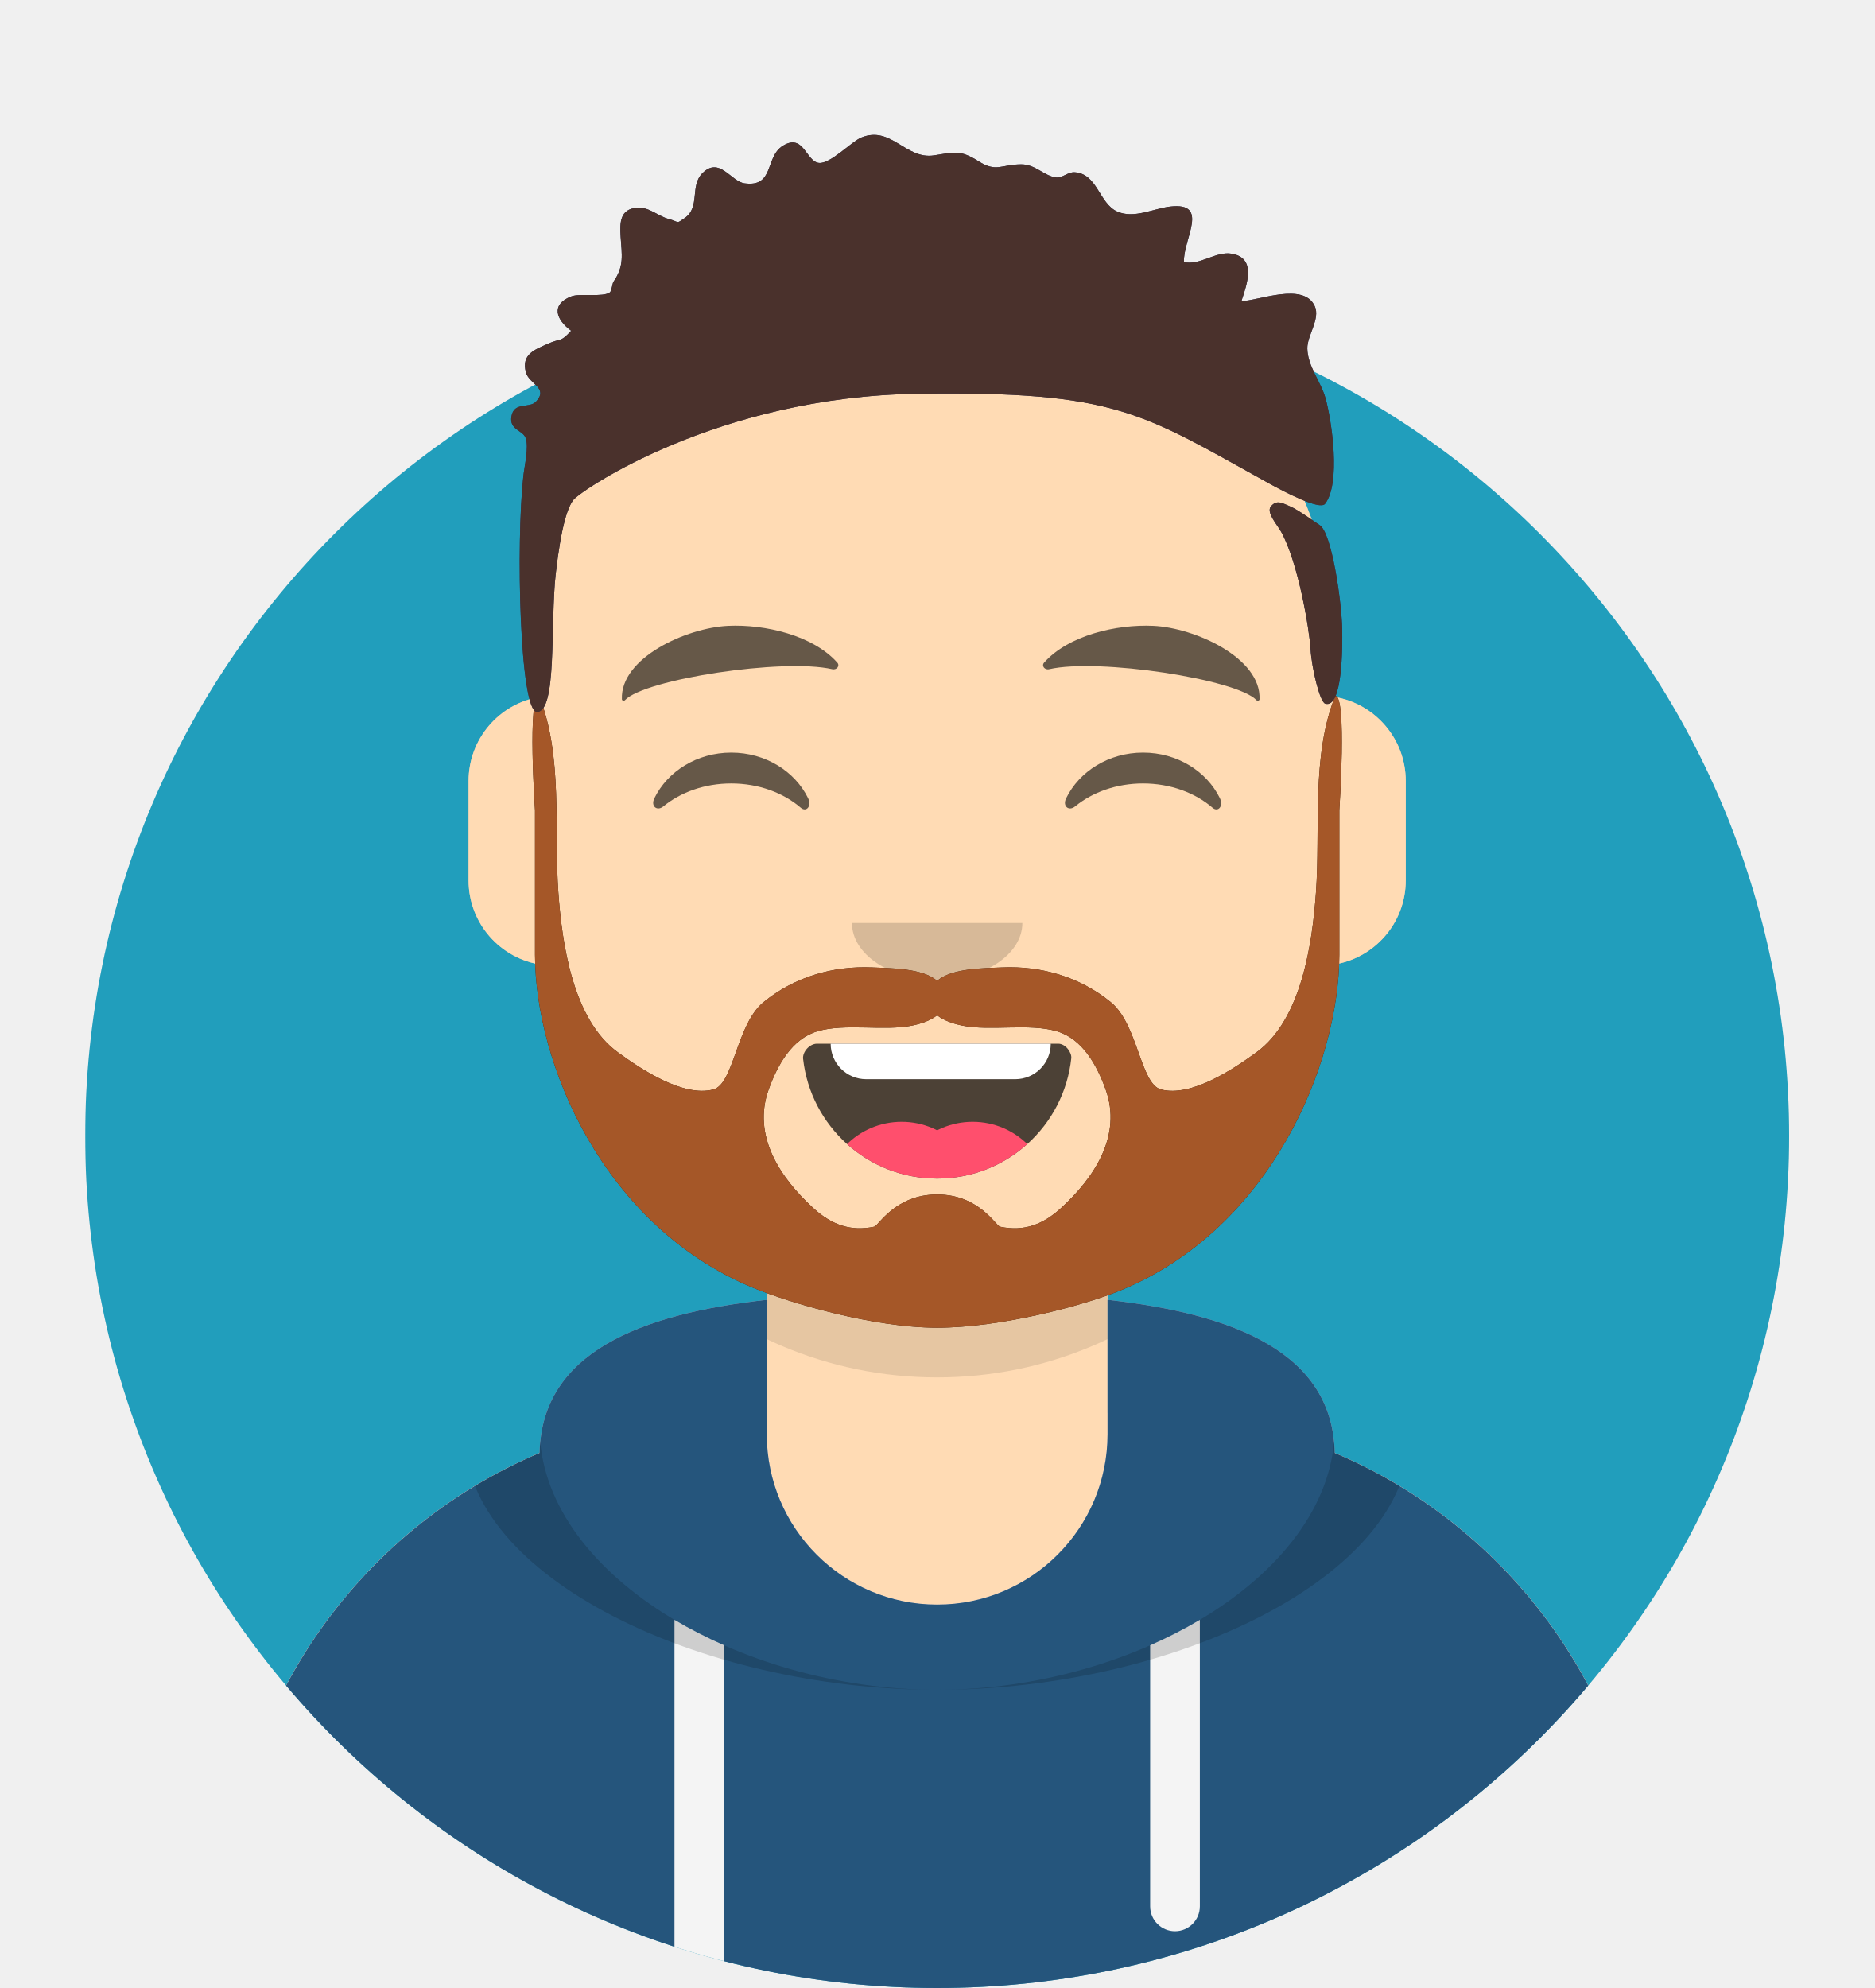
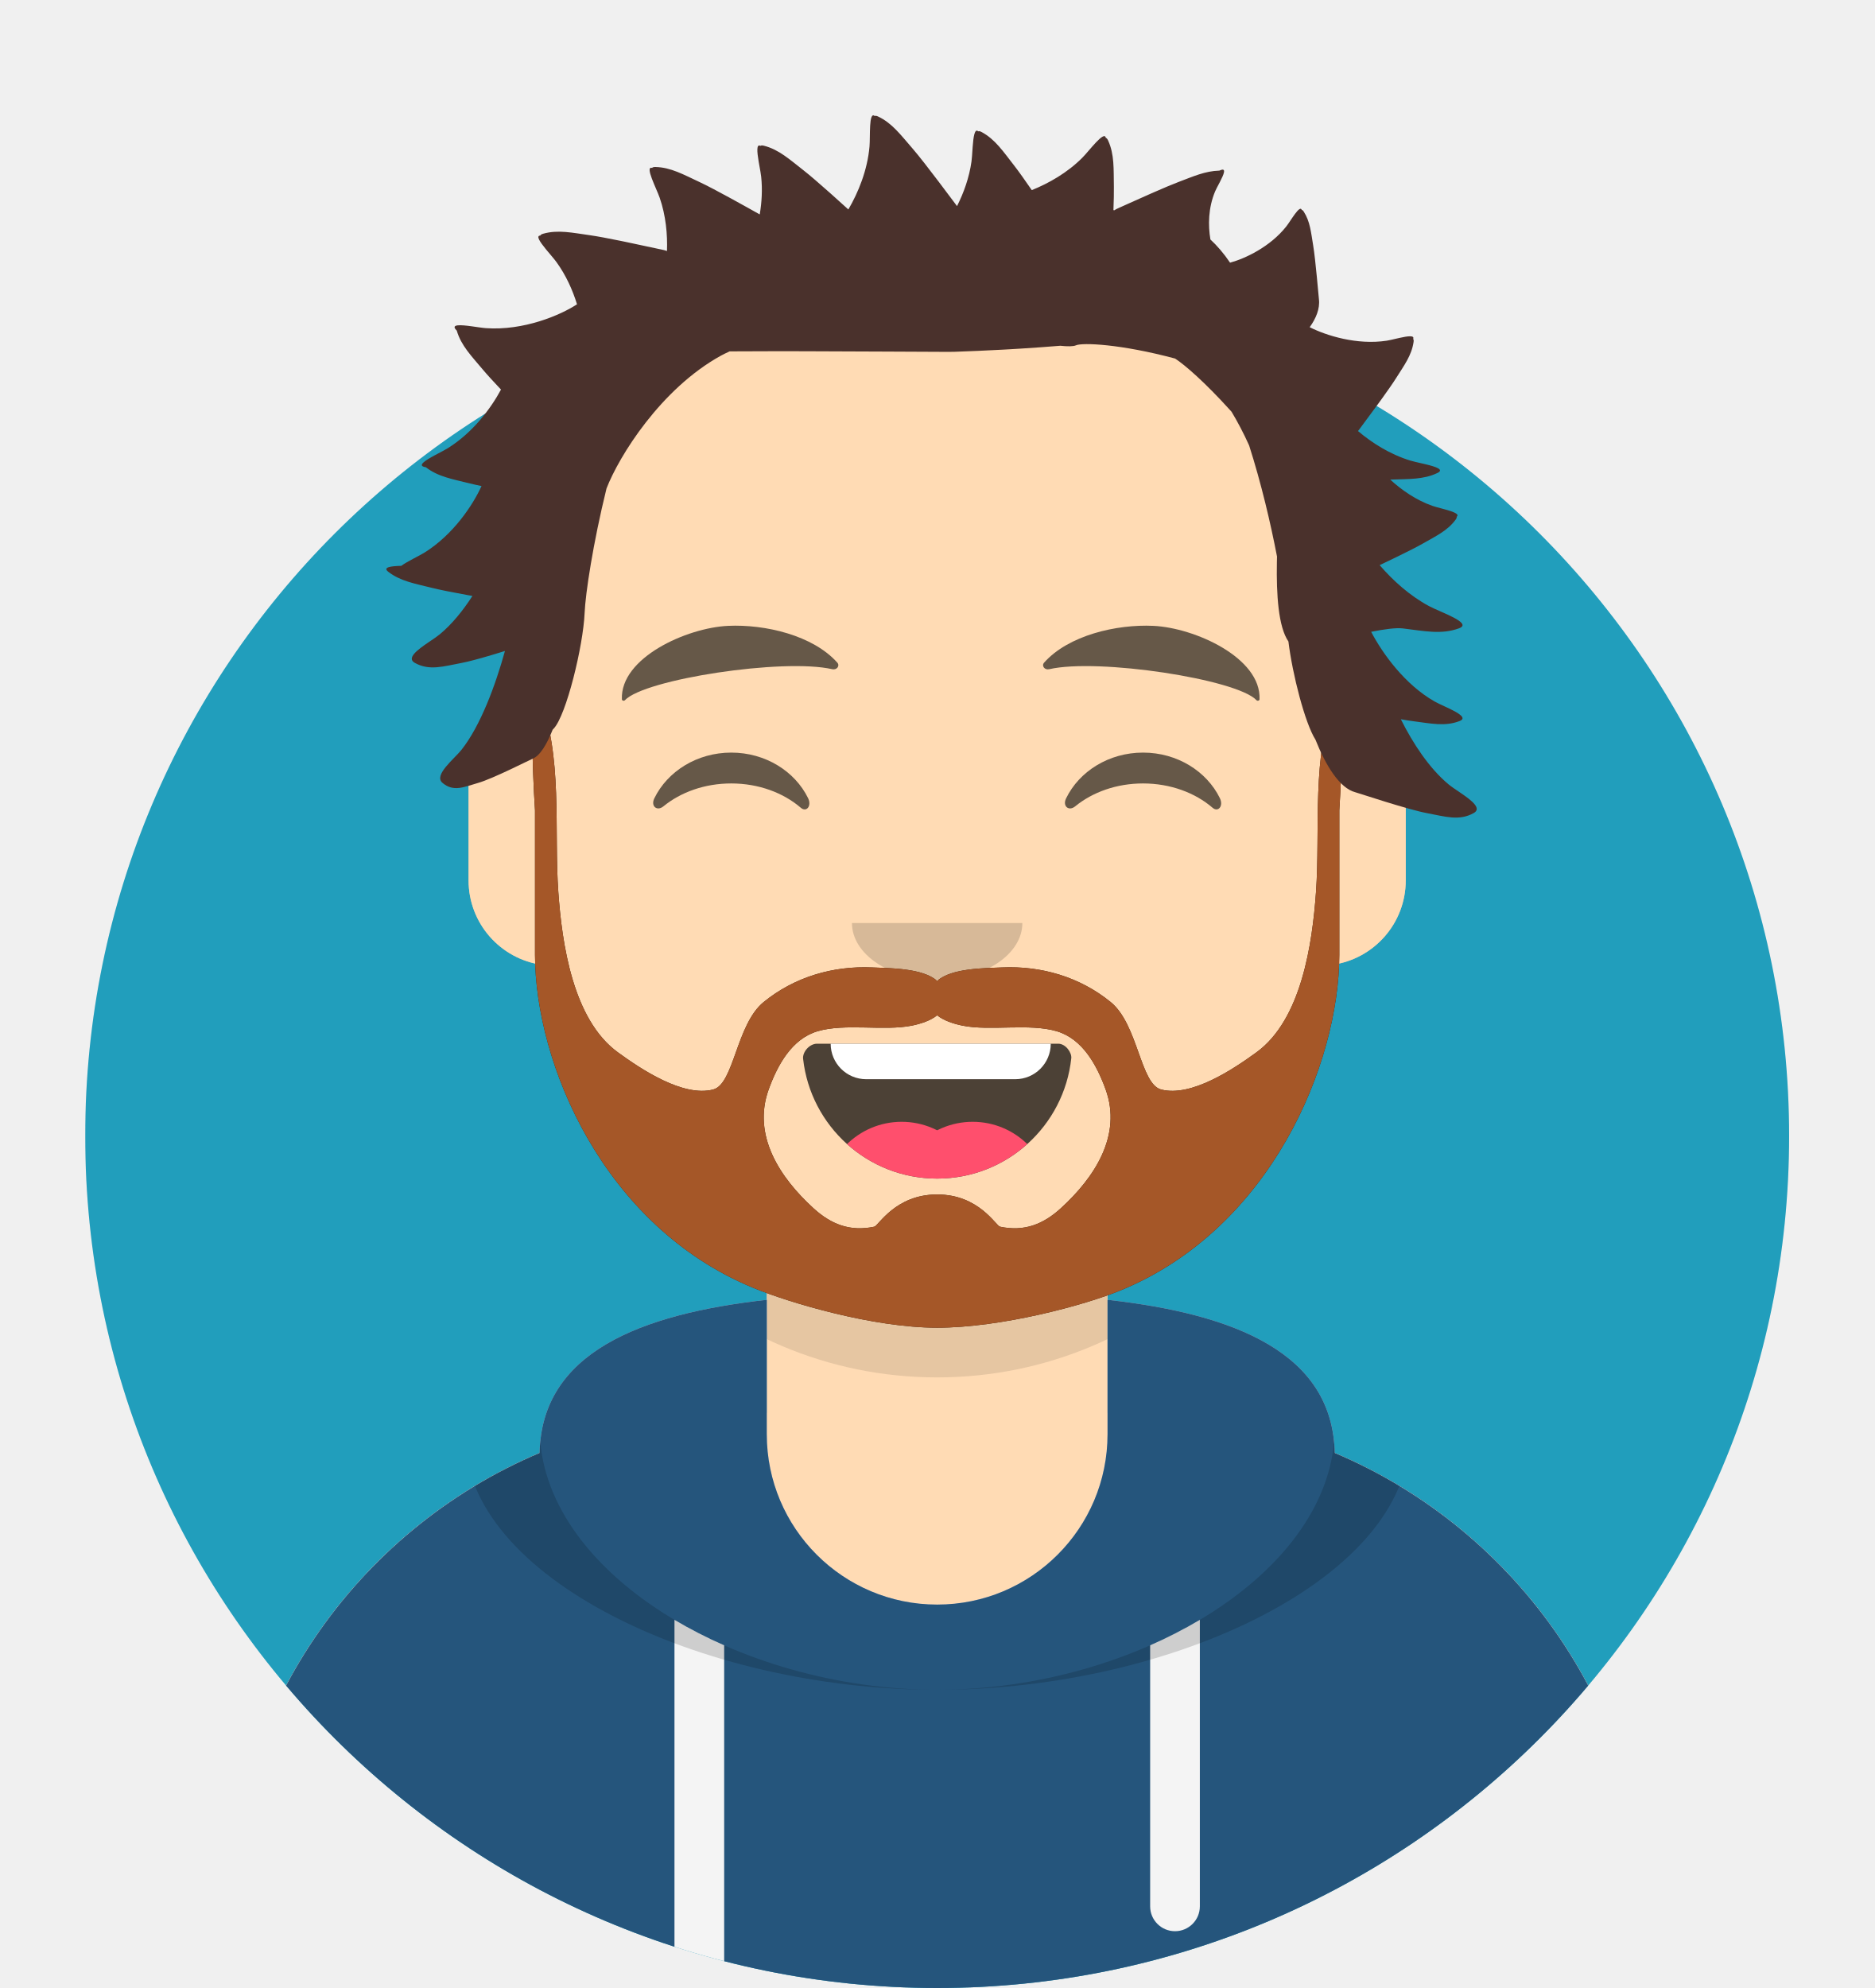
<svg xmlns="http://www.w3.org/2000/svg" xmlns:xlink="http://www.w3.org/1999/xlink" width="264px" height="280px" viewBox="0 0 264 280" version="1.1">
  <defs>
-     <circle id="react-path-1" cx="120" cy="120" r="120" />
-     <path d="M12,160 C12,226.274 65.726,280 132,280 C198.274,280 252,226.274 252,160 L264,160 L264,-1.42108547e-14 L-3.19744231e-14,-1.42108547e-14 L-3.19744231e-14,160 L12,160 Z" id="react-path-2" />
-     <path d="M124,144.611 L124,163 L128,163 L128,163 C167.765,163 200,195.235 200,235 L200,244 L0,244 L0,235 C-4.86974701e-15,195.235 32.235,163 72,163 L72,163 L76,163 L76,144.611 C58.763,136.422 46.372,119.687 44.305,99.881 C38.48,99.058 34,94.052 34,88 L34,74 C34,68.054 38.325,63.118 44,62.166 L44,56 L44,56 C44,25.072 69.072,5.68137151e-15 100,0 L100,0 L100,0 C130.928,-5.68137151e-15 156,25.072 156,56 L156,62.166 C161.675,63.118 166,68.054 166,74 L166,88 C166,94.052 161.52,99.058 155.695,99.881 C153.628,119.687 141.237,136.422 124,144.611 Z" id="react-path-3" />
+     <circle id="path-ztvjcljn1n-1" cx="120" cy="120" r="120" />
+     <path d="M12,160 C12,226.274 65.726,280 132,280 C198.274,280 252,226.274 252,160 L264,160 L264,-1.42108547e-14 L-3.55271367e-15,-1.42108547e-14 L-3.55271367e-15,160 L12,160 Z" id="path-ztvjcljn1n-3" />
+     <path d="M124,144.611 L124,163 L128,163 L128,163 C167.765,163 200,195.235 200,235 L200,244 L0,244 L0,235 C0,195.235 32.235,163 72,163 L72,163 L76,163 L76,144.611 C58.763,136.422 46.372,119.687 44.305,99.881 C38.48,99.058 34,94.052 34,88 L34,74 C34,68.054 38.325,63.118 44,62.166 L44,56 L44,56 C44,25.072 69.072,0 100,0 L100,0 L100,0 C130.928,0 156,25.072 156,56 L156,62.166 C161.675,63.118 166,68.054 166,74 L166,88 C166,94.052 161.52,99.058 155.695,99.881 C153.628,119.687 141.237,136.422 124,144.611 Z" id="path-ztvjcljn1n-5" />
+     <path d="M124,144.611 L124,163 L128,163 L128,163 C167.765,163 200,195.235 200,235 L200,244 L0,244 L0,235 C0,195.235 32.235,163 72,163 L72,163 L76,163 L76,144.611 C58.763,136.422 46.372,119.687 44.305,99.881 C38.48,99.058 34,94.052 34,88 L34,74 C34,68.054 38.325,63.118 44,62.166 L44,56 L44,56 C44,25.072 69.072,0 100,0 L100,0 L100,0 C130.928,0 156,25.072 156,56 L156,62.166 C161.675,63.118 166,68.054 166,74 L166,88 C166,94.052 161.52,99.058 155.695,99.881 C153.628,119.687 141.237,136.422 124,144.611 Z" id="path-ztvjcljn1n-7" />
+     <path d="M76,3.55271368e-15 C58.081,2.005 44.28,7.481 44.004,21.574 C18.146,32.497 0,58.094 0,87.929 L0,87.929 L0,96.929 L200,96.929 L200,87.929 C200,58.094 181.854,32.497 155.996,21.574 C155.72,7.481 141.919,2.005 124,3.55271368e-15 L124,18.929 L124,18.929 C124,32.184 113.255,42.929 100,42.929 L100,42.929 C86.745,42.929 76,32.184 76,18.929 L76,3.55271368e-15 Z" id="path-ztvjcljn1n-9" />
+     <path d="M76,3.55271368e-15 C58.081,2.005 44.28,7.481 44.004,21.574 C18.146,32.497 0,58.094 0,87.929 L0,87.929 L0,96.929 L200,96.929 L200,87.929 C200,58.094 181.854,32.497 155.996,21.574 C155.72,7.481 141.919,2.005 124,3.55271368e-15 L124,18.929 L124,18.929 C124,32.184 113.255,42.929 100,42.929 L100,42.929 C86.745,42.929 76,32.184 76,18.929 L76,3.55271368e-15 Z" id="path-ztvjcljn1n-11" />
+     <path d="M76,3.55271368e-15 C58.081,2.005 44.28,7.481 44.004,21.574 C18.146,32.497 0,58.094 0,87.929 L0,87.929 L0,96.929 L200,96.929 L200,87.929 C200,58.094 181.854,32.497 155.996,21.574 C155.72,7.481 141.919,2.005 124,3.55271368e-15 L124,18.929 L124,18.929 C124,32.184 113.255,42.929 100,42.929 L100,42.929 C86.745,42.929 76,32.184 76,18.929 L76,3.55271368e-15 Z" id="path-ztvjcljn1n-13" />
+     <path d="M0.008,2.128 C1.066,11.62 9.116,19 18.89,19 C28.694,19 36.764,11.574 37.782,2.04 C37.864,1.273 37.007,0 35.933,0 C21.039,0 9.628,0 1.977,0 C0.897,0 -0.098,1.178 0.008,2.128 Z" id="path-ztvjcljn1n-15" />
+     <path d="M0.008,2.128 C1.066,11.62 9.116,19 18.89,19 C28.694,19 36.764,11.574 37.782,2.04 C37.864,1.273 37.007,0 35.933,0 C21.039,0 9.628,0 1.977,0 C0.897,0 -0.098,1.178 0.008,2.128 Z" id="path-ztvjcljn1n-17" />
+     <rect id="path-ztvjcljn1n-19" x="0" y="0" width="264" height="280" />
+     <path d="M74.428,72.169 C71.915,74.463 69.237,75.494 65.853,74.773 C65.271,74.649 62.896,70.235 57,70.235 C51.103,70.235 48.729,74.649 48.147,74.773 C44.762,75.494 42.085,74.463 39.571,72.169 C34.846,67.856 30.917,61.908 33.278,55.419 C34.508,52.037 36.51,48.324 40.151,47.246 C44.038,46.096 49.497,47.244 53.415,46.458 C54.684,46.204 56.071,45.751 57,45 C57.929,45.751 59.316,46.204 60.585,46.458 C64.503,47.244 69.961,46.096 73.849,47.246 C77.49,48.324 79.491,52.037 80.722,55.419 C83.083,61.908 79.154,67.856 74.428,72.169 M113.081,0 C109.671,8.4 110.988,18.858 110.357,27.676 C109.844,34.843 108.337,45.586 101.973,50.215 C98.718,52.582 92.794,56.56 88.542,55.45 C85.615,54.686 85.302,46.29 81.455,43.147 C77.092,39.582 71.643,38.016 66.149,38.258 C63.779,38.362 58.984,38.337 57,40.16 C55.016,38.337 50.222,38.362 47.851,38.258 C42.357,38.016 36.908,39.582 32.545,43.147 C28.698,46.29 28.386,54.686 25.458,55.45 C21.206,56.56 15.282,52.582 12.027,50.215 C5.662,45.586 4.156,34.843 3.643,27.676 C3.012,18.858 4.329,8.4 0.919,0 C-0.74,0 0.354,16.129 0.354,16.129 L0.354,36.485 C0.386,51.773 9.935,74.655 31.108,83.393 C36.286,85.53 48.015,89 57,89 C65.985,89 77.714,85.86 82.892,83.723 C104.065,74.986 113.614,51.773 113.646,36.485 L113.646,16.129 C113.646,16.129 114.74,0 113.081,0" id="path-ztvjcljn1n-21" />
+     <path d="M68.788,0.093 L68.817,0.078 C68.91,0.041 69.058,0.065 69.273,0.167 C71.232,1.094 72.438,2.741 74.102,4.653 C75.902,6.721 80.061,12.379 80.365,12.759 L80.381,12.78 C81.322,10.916 82.1,8.77 82.418,6.497 C82.474,6.096 82.51,5.507 82.551,4.89 L82.584,4.426 C82.687,3.065 82.854,1.77 83.375,2.256 L83.405,2.242 C83.5,2.21 83.646,2.241 83.856,2.355 C85.763,3.383 86.882,5.091 88.444,7.087 C89.067,7.883 89.984,9.184 90.909,10.529 C93.284,9.577 95.898,8.101 98.016,5.98 C99.002,4.993 101.139,2.068 101.333,3.169 C101.438,3.182 101.547,3.295 101.658,3.537 C102.562,5.506 102.428,7.543 102.474,10.078 C102.488,10.883 102.459,12.055 102.411,13.323 C102.438,13.344 102.467,13.365 102.495,13.387 C102.728,13.243 102.975,13.115 103.235,13.007 C103.469,12.909 105.491,11.985 107.587,11.062 L108.112,10.832 C109.422,10.258 110.706,9.712 111.545,9.396 C113.665,8.598 115.296,7.846 117.311,7.782 C117.323,7.782 117.335,7.781 117.347,7.781 L117.442,7.738 C118.399,7.321 117.935,8.359 117.402,9.389 L117.273,9.636 C117.059,10.044 116.851,10.432 116.735,10.706 C115.755,13.038 115.734,15.506 116.071,17.482 C116.975,18.314 117.942,19.421 118.839,20.747 C120.928,20.184 124.48,18.536 126.769,15.63 C127.398,14.831 128.676,12.521 128.94,13.32 C129.02,13.322 129.113,13.397 129.222,13.566 C130.112,14.95 130.235,16.458 130.545,18.32 C130.881,20.334 131.309,25.524 131.354,25.883 C131.522,27.233 130.927,28.631 130.054,29.835 C132.368,31.009 136.716,32.383 140.92,31.735 C141.272,31.681 141.781,31.557 142.31,31.434 L142.745,31.335 C143.836,31.094 144.858,30.94 144.627,31.489 C144.695,31.556 144.72,31.696 144.686,31.929 C144.408,33.825 143.353,35.214 142.193,37.056 C141.754,37.753 141.025,38.793 140.252,39.864 L139.752,40.554 L139.457,40.958 C138.284,42.561 137.204,43.995 137.078,44.177 C137.01,44.276 136.937,44.372 136.86,44.465 C138.817,46.121 141.357,47.745 144.236,48.624 C144.623,48.742 145.2,48.869 145.802,49.007 L146.104,49.077 L146.407,49.148 C147.809,49.487 149.051,49.886 148.049,50.367 C146.096,51.305 144.057,51.207 141.524,51.297 L141.4,51.301 C143.002,52.773 145.048,54.201 147.369,55.011 C147.709,55.129 148.222,55.26 148.752,55.401 L149.071,55.487 C150.185,55.793 151.233,56.146 150.757,56.535 C150.786,56.626 150.743,56.761 150.603,56.95 C149.468,58.494 147.884,59.225 145.995,60.307 C145.178,60.775 143.816,61.46 142.453,62.125 L141.942,62.373 C141.218,62.725 140.512,63.062 139.908,63.349 C141.799,65.539 144.144,67.652 146.85,69.111 C148.465,69.981 153.088,71.509 151.091,72.246 C148.613,73.159 146.206,72.629 143.181,72.263 C142.201,72.145 140.554,72.37 138.712,72.741 C140.333,75.836 143.473,80.176 147.639,82.548 C148.006,82.757 148.559,83.009 149.136,83.278 L149.426,83.414 L149.706,83.547 C151.051,84.196 152.234,84.893 151.173,85.306 C149.108,86.11 147.102,85.644 144.581,85.322 C144.12,85.263 143.539,85.169 142.891,85.052 C144.602,88.468 146.898,91.976 149.639,94.245 C150.006,94.549 150.559,94.916 151.136,95.307 L151.426,95.505 C152.878,96.501 154.307,97.615 153.173,98.258 C151.108,99.426 149.102,98.748 146.581,98.28 C143.855,97.774 136.954,95.459 136.472,95.334 C134.26,94.76 132.285,91.521 130.867,87.929 C129.386,85.598 127.623,78.73 127.057,74.099 C125.631,72.039 125.355,67.478 125.434,62.974 L125.45,62.246 C125.45,62.21 125.451,62.174 125.452,62.138 C124.547,57.428 123.226,51.81 121.523,46.488 C120.729,44.725 119.887,43.141 119.054,41.752 L118.751,41.416 C115.283,37.589 112.494,35.166 111.1,34.253 C103.412,32.195 98.033,31.984 97.126,32.391 C96.768,32.552 95.963,32.562 94.926,32.45 C93.129,32.598 91.249,32.733 89.335,32.852 L88.486,32.904 C88.203,32.921 87.919,32.937 87.635,32.954 L86.78,33.001 C84.5,33.125 82.202,33.225 79.968,33.301 C79.862,33.304 79.638,33.306 79.308,33.307 L78.445,33.307 C75.069,33.301 66.853,33.242 59.014,33.224 L58.075,33.222 C57.295,33.221 56.521,33.22 55.758,33.22 L54.397,33.22 C52.218,33.221 50.16,33.227 48.35,33.241 C47.875,33.46 47.448,33.665 47.115,33.849 C38.657,38.519 32.778,47.989 31.008,52.557 C29.102,60.3 28.04,67.382 27.927,70.074 C27.73,74.756 25.339,84.493 23.576,86.367 C23.526,86.42 23.476,86.472 23.427,86.522 C22.587,88.639 21.621,90.214 20.587,90.622 C20.22,90.766 14.976,93.443 12.904,94.029 C10.988,94.57 9.464,95.354 7.894,94.003 C6.629,92.913 9.557,90.651 10.58,89.363 C13.252,85.997 15.369,80.273 16.705,75.44 C16.264,75.577 15.81,75.717 15.352,75.855 L14.782,76.026 C13.169,76.505 11.592,76.939 10.584,77.127 C8.063,77.595 6.058,78.273 3.993,77.104 C2.82,76.44 4.386,75.273 5.884,74.252 L6.173,74.056 C6.697,73.701 7.19,73.37 7.526,73.091 C9.245,71.669 10.789,69.758 12.124,67.689 L11.899,67.648 L11.321,67.543 C10.45,67.384 9.569,67.219 8.764,67.059 L8.239,66.953 C7.556,66.814 6.949,66.681 6.476,66.562 C4.017,65.947 2.002,65.62 0.286,64.296 C-0.586,63.623 0.683,63.487 2.11,63.446 C2.897,62.845 4.596,62.066 5.371,61.582 C9.427,59.05 12.168,54.924 13.405,52.209 C12.777,52.08 12.219,51.957 11.778,51.847 C9.319,51.232 7.305,50.904 5.589,49.58 C5.578,49.572 5.568,49.564 5.558,49.556 L5.442,49.537 C4.31,49.324 5.527,48.573 6.849,47.861 L7.26,47.641 C7.806,47.353 8.331,47.081 8.674,46.866 C12.201,44.665 14.733,41.258 16.147,38.621 L16.137,38.611 C15.133,37.546 14.193,36.525 13.605,35.824 C11.978,33.881 10.54,32.432 9.93,30.353 C9.926,30.34 9.923,30.327 9.919,30.314 L9.836,30.231 C9.046,29.394 10.473,29.501 11.961,29.702 L12.269,29.745 L12.517,29.78 L13.001,29.849 C13.392,29.904 13.748,29.951 14.021,29.97 C19.349,30.345 24.518,28.146 26.855,26.608 C26.236,24.605 25.303,22.511 23.946,20.646 C23.648,20.236 23.123,19.638 22.627,19.04 L22.431,18.801 C21.646,17.837 21.031,16.942 21.688,16.93 C21.718,16.828 21.847,16.739 22.103,16.667 C24.189,16.082 26.18,16.533 28.69,16.884 C29.709,17.027 31.311,17.333 32.939,17.665 L33.753,17.832 C35.511,18.196 37.191,18.563 38.089,18.757 L38.354,18.814 C38.55,18.856 38.682,18.884 38.736,18.893 C39.004,18.942 39.268,19.013 39.527,19.104 C39.612,16.761 39.37,14.125 38.505,11.616 C38.05,10.297 36.358,7.095 37.432,7.402 C37.49,7.314 37.64,7.266 37.905,7.272 C40.072,7.323 41.844,8.336 44.142,9.406 C46.245,10.385 50.937,13.026 52.592,13.951 C52.878,12.264 52.987,10.459 52.796,8.645 C52.753,8.243 52.645,7.662 52.536,7.054 L52.482,6.749 L52.43,6.442 C52.216,5.154 52.099,3.967 52.698,4.298 C52.774,4.225 52.931,4.212 53.189,4.278 C55.288,4.815 56.787,6.201 58.785,7.76 C59.65,8.435 60.994,9.601 62.32,10.779 L62.761,11.171 C63.607,11.925 64.423,12.662 65.075,13.254 C66.465,10.877 67.762,7.739 68.054,4.379 C68.175,2.989 67.932,-0.624 68.788,0.093 Z" id="path-ztvjcljn1n-23" />
  </defs>
-   <g id="Avataaar" stroke="none" stroke-width="1" fill="none" fill-rule="evenodd">
-     <g transform="translate(-825, -1100)" id="Avataaar/Circle">
-       <g transform="translate(825, 1100)">
-         <g id="Circle" stroke-width="1" fill-rule="evenodd" transform="translate(12, 40)">
-           <mask id="react-mask-4" fill="white">
-             <use xlink:href="#react-path-1" />
+   <g id="Page-1" stroke="none" stroke-width="1" fill="none" fill-rule="evenodd">
+     <g id="avataaars(1)">
+       <g id="Circle" transform="translate(12, 40)">
+         <g id="Circle-Background" fill="#E6E6E6" fill-rule="nonzero">
+           <circle id="react-path-1" cx="120" cy="120" r="120" />
+         </g>
+         <g id="Color/Palette/Blue-01-Clipped">
+           <mask id="mask-ztvjcljn1n-2" fill="white">
+             <use xlink:href="#path-ztvjcljn1n-1" />
          </mask>
-           <use id="Circle-Background" fill="#E6E6E6" xlink:href="#react-path-1" />
-           <g id="Color/Palette/Blue-01" mask="url(#react-mask-4)" fill="#219EBC">
+           <g id="react-path-1" />
+           <g id="Color/Palette/Blue-01" mask="url(#mask-ztvjcljn1n-2)" fill="#219ebc" fill-rule="nonzero">
            <rect id="🖍Color" x="0" y="0" width="240" height="240" />
          </g>
        </g>
-         <mask id="react-mask-5" fill="white">
-           <use xlink:href="#react-path-2" />
+       </g>
+       <g id="Avataaar-Clipped">
+         <mask id="mask-ztvjcljn1n-4" fill="white">
+           <use xlink:href="#path-ztvjcljn1n-3" />
        </mask>
-         <g id="Mask" />
-         <g id="Avataaar" stroke-width="1" fill-rule="evenodd" mask="url(#react-mask-5)">
-           <g id="Body" transform="translate(32, 36)">
-             <mask id="react-mask-6" fill="white">
-               <use xlink:href="#react-path-3" />
-             </mask>
-             <use fill="#D0C6AC" xlink:href="#react-path-3" />
-             <g id="Skin/👶🏽-03-Brown" mask="url(#react-mask-6)" fill="#FFDBB4">
-               <g transform="translate(0, 0)" id="Color">
-                 <rect x="0" y="0" width="264" height="280" />
+         <g id="react-path-2" />
+         <g id="Avataaar" mask="url(#mask-ztvjcljn1n-4)">
+           <g transform="translate(0, 0)">
+             <g id="Body" transform="translate(32, 36)">
+               <g id="react-path-3-link" fill="#D0C6AC" fill-rule="nonzero">
+                 <path d="M124,144.611 L124,163 L128,163 L128,163 C167.765,163 200,195.235 200,235 L200,244 L0,244 L0,235 C0,195.235 32.235,163 72,163 L72,163 L76,163 L76,144.611 C58.763,136.422 46.372,119.687 44.305,99.881 C38.48,99.058 34,94.052 34,88 L34,74 C34,68.054 38.325,63.118 44,62.166 L44,56 L44,56 C44,25.072 69.072,0 100,0 L100,0 L100,0 C130.928,0 156,25.072 156,56 L156,62.166 C161.675,63.118 166,68.054 166,74 L166,88 C166,94.052 161.52,99.058 155.695,99.881 C153.628,119.687 141.237,136.422 124,144.611 Z" id="react-path-3" />
+               </g>
+               <g id="Skin/👶🏽-03-Brown-Clipped">
+                 <mask id="mask-ztvjcljn1n-6" fill="white">
+                   <use xlink:href="#path-ztvjcljn1n-5" />
+                 </mask>
+                 <g id="react-path-3" />
+                 <g id="Skin/👶🏽-03-Brown" mask="url(#mask-ztvjcljn1n-6)" fill="#FFDBB4" fill-rule="nonzero">
+                   <g id="Color">
+                     <rect id="Rectangle" x="0" y="0" width="264" height="280" />
+                   </g>
+                 </g>
+               </g>
+               <g id="Neck-Shadow-Clipped">
+                 <mask id="mask-ztvjcljn1n-8" fill="white">
+                   <use xlink:href="#path-ztvjcljn1n-7" />
+                 </mask>
+                 <g id="react-path-3" />
+                 <path d="M156,79 L156,102 C156,132.928 130.928,158 100,158 C69.072,158 44,132.928 44,102 L44,79 L44,94 C44,124.928 69.072,150 100,150 C130.928,150 156,124.928 156,94 L156,79 Z" id="Neck-Shadow" fill-opacity="0.1" fill="#000000" fill-rule="nonzero" mask="url(#mask-ztvjcljn1n-8)" />
              </g>
            </g>
-             <path d="M156,79 L156,102 C156,132.928 130.928,158 100,158 C69.072,158 44,132.928 44,102 L44,79 L44,94 C44,124.928 69.072,150 100,150 C130.928,150 156,124.928 156,94 L156,79 Z" id="Neck-Shadow" fill-opacity="0.1" fill="#000000" mask="url(#react-mask-6)" />
-           </g>
-           <g id="Clothing/Hoodie" transform="translate(0, 170)">
-             <defs>
-               <path d="M108,13.071 C90.081,15.076 76.28,20.552 76.004,34.645 C50.146,45.568 32,71.165 32,100.999 L32,100.999 L32,110 L232,110 L232,100.999 C232,71.165 213.854,45.568 187.996,34.645 C187.72,20.552 173.919,15.076 156,13.071 L156,32 L156,32 C156,45.255 145.255,56 132,56 L132,56 C118.745,56 108,45.255 108,32 L108,13.071 Z" id="react-path-235" />
-             </defs>
-             <mask id="react-mask-236" fill="white">
-               <use xlink:href="#react-path-235" />
-             </mask>
-             <use id="Hoodie" fill="#B7C1DB" fill-rule="evenodd" xlink:href="#react-path-235" />
-             <g id="Color/Palette/Gray-01" mask="url(#react-mask-236)" fill-rule="evenodd" fill="#25557C">
-               <rect id="🖍Color" x="0" y="0" width="264" height="110" />
-             </g>
-             <path d="M102,61.739 L102,110 L95,110 L95,58.15 C97.204,59.46 99.547,60.661 102,61.739 Z M169,58.15 L169,98.5 C169,100.433 167.433,102 165.5,102 C163.567,102 162,100.433 162,98.5 L162,61.739 C164.453,60.661 166.796,59.46 169,58.15 Z" id="Straps" fill="#F4F4F4" fill-rule="evenodd" mask="url(#react-mask-236)" />
-             <path d="M90.96,12.724 C75.909,15.571 65.5,21.243 65.5,32.308 C65.5,52.02 98.538,68 132,68 C165.462,68 198.5,52.02 198.5,32.308 C198.5,21.243 188.091,15.571 173.04,12.724 C182.125,16.074 188,21.706 188,31.077 C188,51.469 160.179,68 132,68 C103.821,68 76,51.469 76,31.077 C76,21.706 81.875,16.074 90.96,12.724 Z" id="Shadow" fill-opacity="0.16" fill="#000000" fill-rule="evenodd" mask="url(#react-mask-236)" />
-           </g>
-           <g id="Face" transform="translate(76, 82)" fill="#000000">
-             <g id="Mouth/Smile" transform="translate(2, 52)">
-               <defs>
-                 <path d="M35.118,15.128 C36.176,24.62 44.226,32 54,32 C63.804,32 71.874,24.574 72.892,15.04 C72.974,14.273 72.117,13 71.043,13 C56.149,13 44.738,13 37.087,13 C36.007,13 35.012,14.178 35.118,15.128 Z" id="react-path-363" />
-               </defs>
-               <mask id="react-mask-364" fill="white">
-                 <use xlink:href="#react-path-363" />
-               </mask>
-               <use id="Mouth" fill-opacity="0.7" fill="#000000" fill-rule="evenodd" xlink:href="#react-path-363" />
-               <rect id="Teeth" fill="#FFFFFF" fill-rule="evenodd" mask="url(#react-mask-364)" x="39" y="2" width="31" height="16" rx="5" />
-               <g id="Tongue" stroke-width="1" fill-rule="evenodd" mask="url(#react-mask-364)" fill="#FF4F6D">
-                 <g transform="translate(38, 24)">
-                   <circle cx="11" cy="11" r="11" />
-                   <circle cx="21" cy="11" r="11" />
+             <g id="Clothing/Hoodie" transform="translate(32, 183.0709)">
+               <g id="Hoodie" fill="#B7C1DB">
+                 <path d="M76,3.55271368e-15 C58.081,2.005 44.28,7.481 44.004,21.574 C18.146,32.497 0,58.094 0,87.929 L0,87.929 L0,96.929 L200,96.929 L200,87.929 C200,58.094 181.854,32.497 155.996,21.574 C155.72,7.481 141.919,2.005 124,3.55271368e-15 L124,18.929 L124,18.929 C124,32.184 113.255,42.929 100,42.929 L100,42.929 C86.745,42.929 76,32.184 76,18.929 L76,3.55271368e-15 Z" id="react-path-235" />
+               </g>
+               <g id="Color/Palette/Gray-01-Clipped">
+                 <mask id="mask-ztvjcljn1n-10" fill="white">
+                   <use xlink:href="#path-ztvjcljn1n-9" />
+                 </mask>
+                 <g id="react-path-235" />
+                 <g id="Color/Palette/Gray-01" mask="url(#mask-ztvjcljn1n-10)" fill="#25557C">
+                   <g transform="translate(-32, -13.0709)" id="🖍Color">
+                     <rect x="0" y="0" width="264" height="110" />
+                   </g>
                </g>
              </g>
+               <g id="Straps-Clipped">
+                 <mask id="mask-ztvjcljn1n-12" fill="white">
+                   <use xlink:href="#path-ztvjcljn1n-11" />
+                 </mask>
+                 <g id="react-path-235" />
+                 <path d="M70,48.668 L70,96.929 L63,96.929 L63,45.079 C65.204,46.389 67.547,47.59 70,48.668 Z M137,45.079 L137,85.429 C137,87.362 135.433,88.929 133.5,88.929 C131.567,88.929 130,87.362 130,85.429 L130,48.668 C132.453,47.59 134.796,46.389 137,45.079 Z" id="Straps" fill="#F4F4F4" mask="url(#mask-ztvjcljn1n-12)" />
+               </g>
+               <g id="Shadow-Clipped">
+                 <mask id="mask-ztvjcljn1n-14" fill="white">
+                   <use xlink:href="#path-ztvjcljn1n-13" />
+                 </mask>
+                 <g id="react-path-235" />
+                 <path d="M58.96,-0.347 C43.909,2.5 33.5,8.172 33.5,19.237 C33.5,38.949 66.538,54.929 100,54.929 C133.462,54.929 166.5,38.949 166.5,19.237 C166.5,8.172 156.091,2.5 141.04,-0.347 C150.125,3.004 156,8.635 156,18.006 C156,38.398 128.179,54.929 100,54.929 C71.821,54.929 44,38.398 44,18.006 C44,8.635 49.875,3.004 58.96,-0.347 Z" id="Shadow" fill-opacity="0.16" fill="#000000" mask="url(#mask-ztvjcljn1n-14)" />
+               </g>
            </g>
-             <g id="Nose/Default" transform="translate(28, 40)" fill-opacity="0.16">
-               <path d="M16,8 C16,12.418 21.373,16 28,16 L28,16 C34.627,16 40,12.418 40,8" id="Nose" />
-             </g>
-             <g id="Eyes/Happy-😁" transform="translate(0, 8)" fill-opacity="0.6">
-               <path d="M16.16,22.447 C18.007,18.649 22.164,16 26.998,16 C31.814,16 35.959,18.63 37.815,22.407 C38.367,23.529 37.582,24.447 36.791,23.767 C34.34,21.66 30.859,20.344 26.998,20.344 C23.257,20.344 19.874,21.579 17.438,23.572 C16.547,24.3 15.62,23.558 16.16,22.447 Z" id="Squint" />
-               <path d="M74.16,22.447 C76.007,18.649 80.164,16 84.998,16 C89.814,16 93.959,18.63 95.815,22.407 C96.367,23.529 95.582,24.447 94.791,23.767 C92.34,21.66 88.859,20.344 84.998,20.344 C81.257,20.344 77.874,21.579 75.438,23.572 C74.547,24.3 73.62,23.558 74.16,22.447 Z" id="Squint" />
-             </g>
-             <g id="Eyebrow/Natural/Default-Natural" fill-opacity="0.6">
-               <path d="M26.039,6.21 C20.278,6.983 11.293,12.005 12.044,17.818 C12.069,18.008 12.357,18.067 12.481,17.908 C14.967,14.72 34.193,10.037 41.194,11.015 C41.835,11.104 42.258,10.443 41.821,10.03 C38.077,6.495 31.2,5.512 26.039,6.21" id="Eyebrow" transform="translate(27, 12) rotate(5) translate(-27, -12) " />
-               <path d="M85.039,6.21 C79.278,6.983 70.293,12.005 71.044,17.818 C71.069,18.008 71.357,18.067 71.481,17.908 C73.967,14.72 93.193,10.037 100.194,11.015 C100.835,11.104 101.258,10.443 100.821,10.03 C97.077,6.495 90.2,5.512 85.039,6.21" id="Eyebrow" transform="translate(86, 12) scale(-1, 1) rotate(5) translate(-86, -12) " />
-             </g>
-           </g>
-           <g id="Top" stroke-width="1" fill-rule="evenodd">
-             <defs>
-               <rect id="react-path-621" x="0" y="0" width="264" height="280" />
-               <path d="M65.18,77.737 C67.363,76.105 80.407,75.479 82.758,74.089 C83.492,73.655 84.061,73.216 84.5,72.78 C84.939,73.216 85.509,73.655 86.242,74.089 C88.593,75.479 101.637,76.105 103.82,77.737 C106.03,79.391 107.644,83.185 107.467,86.151 C107.255,89.71 103.361,98.203 93.672,99.181 C91.558,96.828 88.237,95.31 84.5,95.31 C80.763,95.31 77.442,96.828 75.328,99.181 C65.639,98.203 61.745,89.71 61.533,86.151 C61.357,83.185 62.97,79.391 65.18,77.737 M103.142,94.906 C103.143,94.906 103.145,94.905 103.146,94.905 C103.144,94.905 103.143,94.906 103.142,94.906 M65.845,94.901 C65.849,94.903 65.857,94.906 65.862,94.908 C65.857,94.906 65.851,94.903 65.845,94.901 M144.863,55.985 C144.474,50.03 143.278,44.152 142.234,38.286 C141.953,36.707 140.424,26 139.735,26 C139.502,35.109 138.702,44.08 137.67,53.139 C137.361,55.848 137.038,58.556 136.825,61.274 C136.654,63.47 136.96,66.122 136.428,68.246 C135.749,70.952 132.348,73.478 129.703,74.411 C123.103,76.737 117.598,67.108 111.961,64.291 C104.643,60.635 92.064,59.764 84.582,64.53 C76.936,59.764 64.357,60.635 57.039,64.291 C51.402,67.108 45.897,76.737 39.297,74.411 C36.652,73.478 33.25,70.952 32.572,68.246 C32.04,66.122 32.346,63.47 32.175,61.274 C31.962,58.556 31.639,55.848 31.33,53.139 C30.298,44.08 29.497,35.109 29.265,26 C28.576,26 27.047,36.707 26.766,38.286 C25.722,44.152 24.526,50.03 24.138,55.985 C23.739,62.105 24.215,68.167 25.47,74.163 C26.069,77.028 26.769,79.876 27.519,82.704 C28.353,85.847 27.199,91.966 27.572,95.192 C28.279,101.296 31.154,113.2 34.383,118.451 C35.944,120.989 37.773,122.574 39.816,124.619 C41.783,126.588 42.604,129.64 44.726,131.737 C48.682,135.645 54.446,137.971 60.366,138.543 C65.677,143.05 74.506,146 84.5,146 C94.495,146 103.323,143.05 108.635,138.543 C114.554,137.971 120.318,135.645 124.274,131.737 C126.396,129.64 127.217,126.588 129.184,124.619 C131.226,122.574 133.056,120.989 134.617,118.451 C137.846,113.2 140.721,101.296 141.428,95.192 C141.801,91.966 140.647,85.847 141.481,82.704 C142.232,79.876 142.931,77.028 143.531,74.163 C144.785,68.167 145.261,62.105 144.863,55.985 Z" id="react-path-622" />
-               <path d="M185.832,73.929 C187.589,74.917 188.98,84.828 189.048,88.618 C189.09,90.956 189.127,99.874 186.654,99.103 C185.901,98.868 184.752,94.147 184.588,91.384 C184.425,88.621 182.855,79.22 180.447,74.895 C179.896,73.906 178.321,72.171 179.002,71.335 C179.846,70.298 180.666,70.9 181.697,71.315 C182.812,71.764 185.634,73.818 185.832,73.929 Z M186.637,70.957 C185.891,71.919 180.796,69.218 178.671,68.044 C160.826,58.184 157.362,55.049 129.246,55.458 C101.13,55.867 81.867,69.04 80.784,70.387 C80.03,71.325 79.068,73.828 78.276,80.801 C77.485,87.773 78.495,100.278 75.63,100.263 C73.192,100.25 72.661,76.477 73.714,67.046 C73.875,65.598 74.498,63.008 74.047,61.706 C73.653,60.568 71.725,60.571 72.033,58.675 C72.383,56.517 74.558,57.589 75.506,56.557 C77.301,54.603 74.532,54.14 74.073,52.431 C73.391,49.889 75.363,49.234 77.14,48.431 C79.106,47.544 78.85,48.323 80.446,46.585 C78.315,45.022 77.544,42.894 80.462,41.752 C81.702,41.267 84.927,41.909 85.898,41.18 C86.151,40.99 86.251,39.901 86.407,39.678 C87.958,37.459 87.576,35.853 87.418,33.362 C87.289,31.324 87.306,29.453 89.747,29.25 C91.375,29.114 92.699,30.444 94.158,30.836 C95.777,31.271 95.169,31.588 96.437,30.715 C98.663,29.182 97.148,26.194 98.913,24.412 C101.336,21.966 102.924,25.551 104.869,25.822 C109.091,26.41 107.736,22.122 110.236,20.55 C113.224,18.674 113.513,22.801 115.379,22.948 C116.996,23.075 119.908,19.955 121.317,19.373 C125.5,17.647 127.572,22.504 131.554,21.884 C134.443,21.435 135.223,21.068 137.831,22.712 C140.362,24.307 140.963,23.166 143.829,23.144 C145.854,23.128 147.094,24.82 148.788,24.997 C149.632,25.085 150.441,24.205 151.348,24.26 C154.585,24.457 154.79,28.643 157.362,29.796 C159.712,30.849 162.474,29.369 164.807,29.095 C170.497,28.428 166.6,33.743 166.761,36.915 C168.994,37.436 171.262,35.351 173.485,35.735 C176.987,36.339 175.665,39.968 174.853,42.414 C177.28,42.371 183.613,39.678 185.185,43.122 C185.995,44.898 184.107,47.269 184.138,49.074 C184.181,51.616 186.049,53.719 186.709,56.124 C187.601,59.371 188.872,68.074 186.637,70.957 Z" id="react-path-623" />
-             </defs>
-             <mask id="react-mask-620" fill="white">
-               <use xlink:href="#react-path-621" />
-             </mask>
-             <g id="Mask" />
-             <g id="Top/Short-Hair/Dreads-01" mask="url(#react-mask-620)">
-               <g transform="translate(-1, 0)">
-                 <g id="Facial-Hair/Beard-Light" transform="translate(49, 72)">
-                   <defs>
-                     <path d="M101.428,98.169 C98.915,100.463 96.237,101.494 92.853,100.773 C92.271,100.649 89.896,96.235 84,96.235 C78.103,96.235 75.729,100.649 75.147,100.773 C71.762,101.494 69.085,100.463 66.571,98.169 C61.846,93.856 57.917,87.908 60.278,81.419 C61.508,78.037 63.51,74.324 67.151,73.246 C71.038,72.096 76.497,73.244 80.415,72.458 C81.684,72.204 83.071,71.751 84,71 C84.929,71.751 86.316,72.204 87.585,72.458 C91.503,73.244 96.961,72.096 100.849,73.246 C104.49,74.324 106.491,78.037 107.722,81.419 C110.083,87.908 106.154,93.856 101.428,98.169 M140.081,26 C136.671,34.4 137.988,44.858 137.357,53.676 C136.844,60.843 135.337,71.586 128.973,76.215 C125.718,78.582 119.794,82.56 115.542,81.45 C112.615,80.686 112.302,72.29 108.455,69.147 C104.092,65.582 98.643,64.016 93.149,64.258 C90.779,64.362 85.984,64.337 84,66.16 C82.016,64.337 77.222,64.362 74.851,64.258 C69.357,64.016 63.908,65.582 59.545,69.147 C55.698,72.29 55.386,80.686 52.458,81.45 C48.206,82.56 42.282,78.582 39.027,76.215 C32.662,71.586 31.156,60.843 30.643,53.676 C30.012,44.858 31.329,34.4 27.919,26 C26.26,26 27.354,42.129 27.354,42.129 L27.354,62.485 C27.386,77.773 36.935,100.655 58.108,109.393 C63.286,111.53 75.015,115 84,115 C92.985,115 104.714,111.86 109.892,109.723 C131.065,100.986 140.614,77.773 140.646,62.485 L140.646,42.129 C140.646,42.129 141.74,26 140.081,26" id="react-path-625" />
-                   </defs>
-                   <mask id="react-mask-624" fill="white">
-                     <use xlink:href="#react-path-625" />
+             <g id="Face" transform="translate(87.5341, 86.7155)">
+               <g id="Mouth/Smile" transform="translate(25.5759, 60.2845)">
+                 <g id="Mouth" fill="#000000" fill-opacity="0.7">
+                   <path d="M0.008,2.128 C1.066,11.62 9.116,19 18.89,19 C28.694,19 36.764,11.574 37.782,2.04 C37.864,1.273 37.007,0 35.933,0 C21.039,0 9.628,0 1.977,0 C0.897,0 -0.098,1.178 0.008,2.128 Z" id="react-path-363" />
+                 </g>
+                 <g id="Teeth-Clipped">
+                   <mask id="mask-ztvjcljn1n-16" fill="white">
+                     <use xlink:href="#path-ztvjcljn1n-15" />
                  </mask>
-                   <use id="Lite-Beard" fill="#331B0C" fill-rule="evenodd" xlink:href="#react-path-625" />
-                   <g id="Color/Hair/Brown" mask="url(#react-mask-624)" fill="#A55728">
-                     <g transform="translate(-32, 0)" id="Color">
-                       <rect x="0" y="0" width="264" height="244" />
+                   <g id="react-path-363" />
+                   <rect id="Teeth" fill="#FFFFFF" mask="url(#mask-ztvjcljn1n-16)" x="3.89" y="-11" width="31" height="16" rx="5" />
+                 </g>
+                 <g id="Tongue-Clipped">
+                   <mask id="mask-ztvjcljn1n-18" fill="white">
+                     <use xlink:href="#path-ztvjcljn1n-17" />
+                   </mask>
+                   <g id="react-path-363" />
+                   <g id="Tongue" mask="url(#mask-ztvjcljn1n-18)">
+                     <g transform="translate(2.8899, 11)" id="Group">
+                       <circle id="Oval" fill="#FF4F6D" cx="11" cy="11" r="11" />
+                       <circle id="Oval" fill="#FF4F6D" cx="21" cy="11" r="11" />
                    </g>
                  </g>
                </g>
-                 <g id="Hair" stroke-width="1" fill-rule="evenodd" transform="translate(1, 0)">
-                   <mask id="react-mask-619" fill="white">
-                     <use xlink:href="#react-path-623" />
-                   </mask>
-                   <use id="Dreads-With-Cut" fill="#2E3257" xlink:href="#react-path-623" />
-                   <g id="Skin/👶🏽-03-Brown" mask="url(#react-mask-619)" fill="#4A312C">
-                     <g transform="translate(0, 0) " id="Color">
-                       <rect x="0" y="0" width="264" height="280" />
+               </g>
+               <g id="Nose/Default" transform="translate(32.4659, 43.2845)" fill="#000000" fill-opacity="0.16" fill-rule="nonzero">
+                 <path d="M0,0 C0,4.418 5.373,8 12,8 L12,8 C18.627,8 24,4.418 24,0" id="Nose" />
+               </g>
+               <g id="Eyes/Happy-😁" transform="translate(4.4659, 19.2845)" fill="#000000" fill-opacity="0.6" fill-rule="nonzero">
+                 <path d="M0.16,6.447 C2.007,2.649 6.164,0 10.998,0 C15.814,0 19.959,2.63 21.815,6.407 C22.367,7.529 21.582,8.447 20.791,7.767 C18.34,5.66 14.859,4.344 10.998,4.344 C7.257,4.344 3.874,5.579 1.438,7.572 C0.547,8.3 -0.38,7.558 0.16,6.447 Z" id="Squint" />
+                 <path d="M58.16,6.447 C60.007,2.649 64.164,0 68.998,0 C73.814,0 77.959,2.63 79.815,6.407 C80.367,7.529 79.582,8.447 78.791,7.767 C76.34,5.66 72.859,4.344 68.998,4.344 C65.257,4.344 61.874,5.579 59.438,7.572 C58.547,8.3 57.62,7.558 58.16,6.447 Z" id="Squint" />
+               </g>
+               <g id="Eyebrow/Natural/Default-Natural" transform="translate(0, 0)" fill="#000000" fill-opacity="0.6" fill-rule="nonzero">
+                 <path d="M14.505,1.495 C8.743,2.268 -0.241,7.29 0.51,13.102 C0.535,13.293 0.823,13.352 0.947,13.193 C3.433,10.005 22.659,5.321 29.66,6.299 C30.301,6.389 30.724,5.728 30.287,5.315 C26.542,1.779 19.666,0.797 14.505,1.495" id="Eyebrow" transform="translate(15.4659, 7.2845) rotate(5) translate(-15.4659, -7.2845)" />
+                 <path d="M73.505,1.495 C67.743,2.268 58.759,7.29 59.51,13.102 C59.535,13.293 59.823,13.352 59.947,13.193 C62.433,10.005 81.659,5.321 88.66,6.299 C89.301,6.389 89.724,5.728 89.287,5.315 C85.542,1.779 78.666,0.797 73.505,1.495" id="Eyebrow" transform="translate(74.4659, 7.2845) scale(-1, 1) rotate(5) translate(-74.4659, -7.2845)" />
+               </g>
+             </g>
+             <g id="Top/Short-Hair/Dreads-01-Clipped">
+               <mask id="mask-ztvjcljn1n-20" fill="white">
+                 <use xlink:href="#path-ztvjcljn1n-19" />
+               </mask>
+               <g id="react-path-621" />
+               <g id="Top/Short-Hair/Dreads-01" mask="url(#mask-ztvjcljn1n-20)">
+                 <g transform="translate(54.4174, 16.2482)" id="Group">
+                   <g transform="translate(0, 0)">
+                     <g id="Facial-Hair/Beard-Light" transform="translate(20.5826, 81.7518)">
+                       <g id="Lite-Beard" fill="#331B0C">
+                         <path d="M74.428,72.169 C71.915,74.463 69.237,75.494 65.853,74.773 C65.271,74.649 62.896,70.235 57,70.235 C51.103,70.235 48.729,74.649 48.147,74.773 C44.762,75.494 42.085,74.463 39.571,72.169 C34.846,67.856 30.917,61.908 33.278,55.419 C34.508,52.037 36.51,48.324 40.151,47.246 C44.038,46.096 49.497,47.244 53.415,46.458 C54.684,46.204 56.071,45.751 57,45 C57.929,45.751 59.316,46.204 60.585,46.458 C64.503,47.244 69.961,46.096 73.849,47.246 C77.49,48.324 79.491,52.037 80.722,55.419 C83.083,61.908 79.154,67.856 74.428,72.169 M113.081,0 C109.671,8.4 110.988,18.858 110.357,27.676 C109.844,34.843 108.337,45.586 101.973,50.215 C98.718,52.582 92.794,56.56 88.542,55.45 C85.615,54.686 85.302,46.29 81.455,43.147 C77.092,39.582 71.643,38.016 66.149,38.258 C63.779,38.362 58.984,38.337 57,40.16 C55.016,38.337 50.222,38.362 47.851,38.258 C42.357,38.016 36.908,39.582 32.545,43.147 C28.698,46.29 28.386,54.686 25.458,55.45 C21.206,56.56 15.282,52.582 12.027,50.215 C5.662,45.586 4.156,34.843 3.643,27.676 C3.012,18.858 4.329,8.4 0.919,0 C-0.74,0 0.354,16.129 0.354,16.129 L0.354,36.485 C0.386,51.773 9.935,74.655 31.108,83.393 C36.286,85.53 48.015,89 57,89 C65.985,89 77.714,85.86 82.892,83.723 C104.065,74.986 113.614,51.773 113.646,36.485 L113.646,16.129 C113.646,16.129 114.74,0 113.081,0" id="react-path-625" />
+                       </g>
+                       <g id="Color/Hair/Brown-Clipped">
+                         <mask id="mask-ztvjcljn1n-22" fill="white">
+                           <use xlink:href="#path-ztvjcljn1n-21" />
+                         </mask>
+                         <g id="react-path-625" />
+                         <g id="Color/Hair/Brown" mask="url(#mask-ztvjcljn1n-22)">
+                           <g transform="translate(-59, -26)" id="Color">
+                             <rect id="Rectangle" fill="#A55728" fill-rule="nonzero" x="0" y="0" width="264" height="244" />
+                           </g>
+                         </g>
+                       </g>
+                     </g>
+                     <g id="Skin/👶🏽-03-Brown-Clipped">
+                       <mask id="mask-ztvjcljn1n-24" fill="white">
+                         <use xlink:href="#path-ztvjcljn1n-23" />
+                       </mask>
+                       <g id="react-path-623" />
+                       <g id="Skin/👶🏽-03-Brown" mask="url(#mask-ztvjcljn1n-24)">
+                         <g transform="translate(-55.4174, -15.9855)" id="Color">
+                           <rect id="Rectangle" fill="#4A312C" fill-rule="nonzero" x="0" y="0" width="264" height="280" />
+                         </g>
+                       </g>
                    </g>
                  </g>
                </g>
              </g>
            </g>
          </g>
        </g>
      </g>
    </g>
  </g>
</svg>
